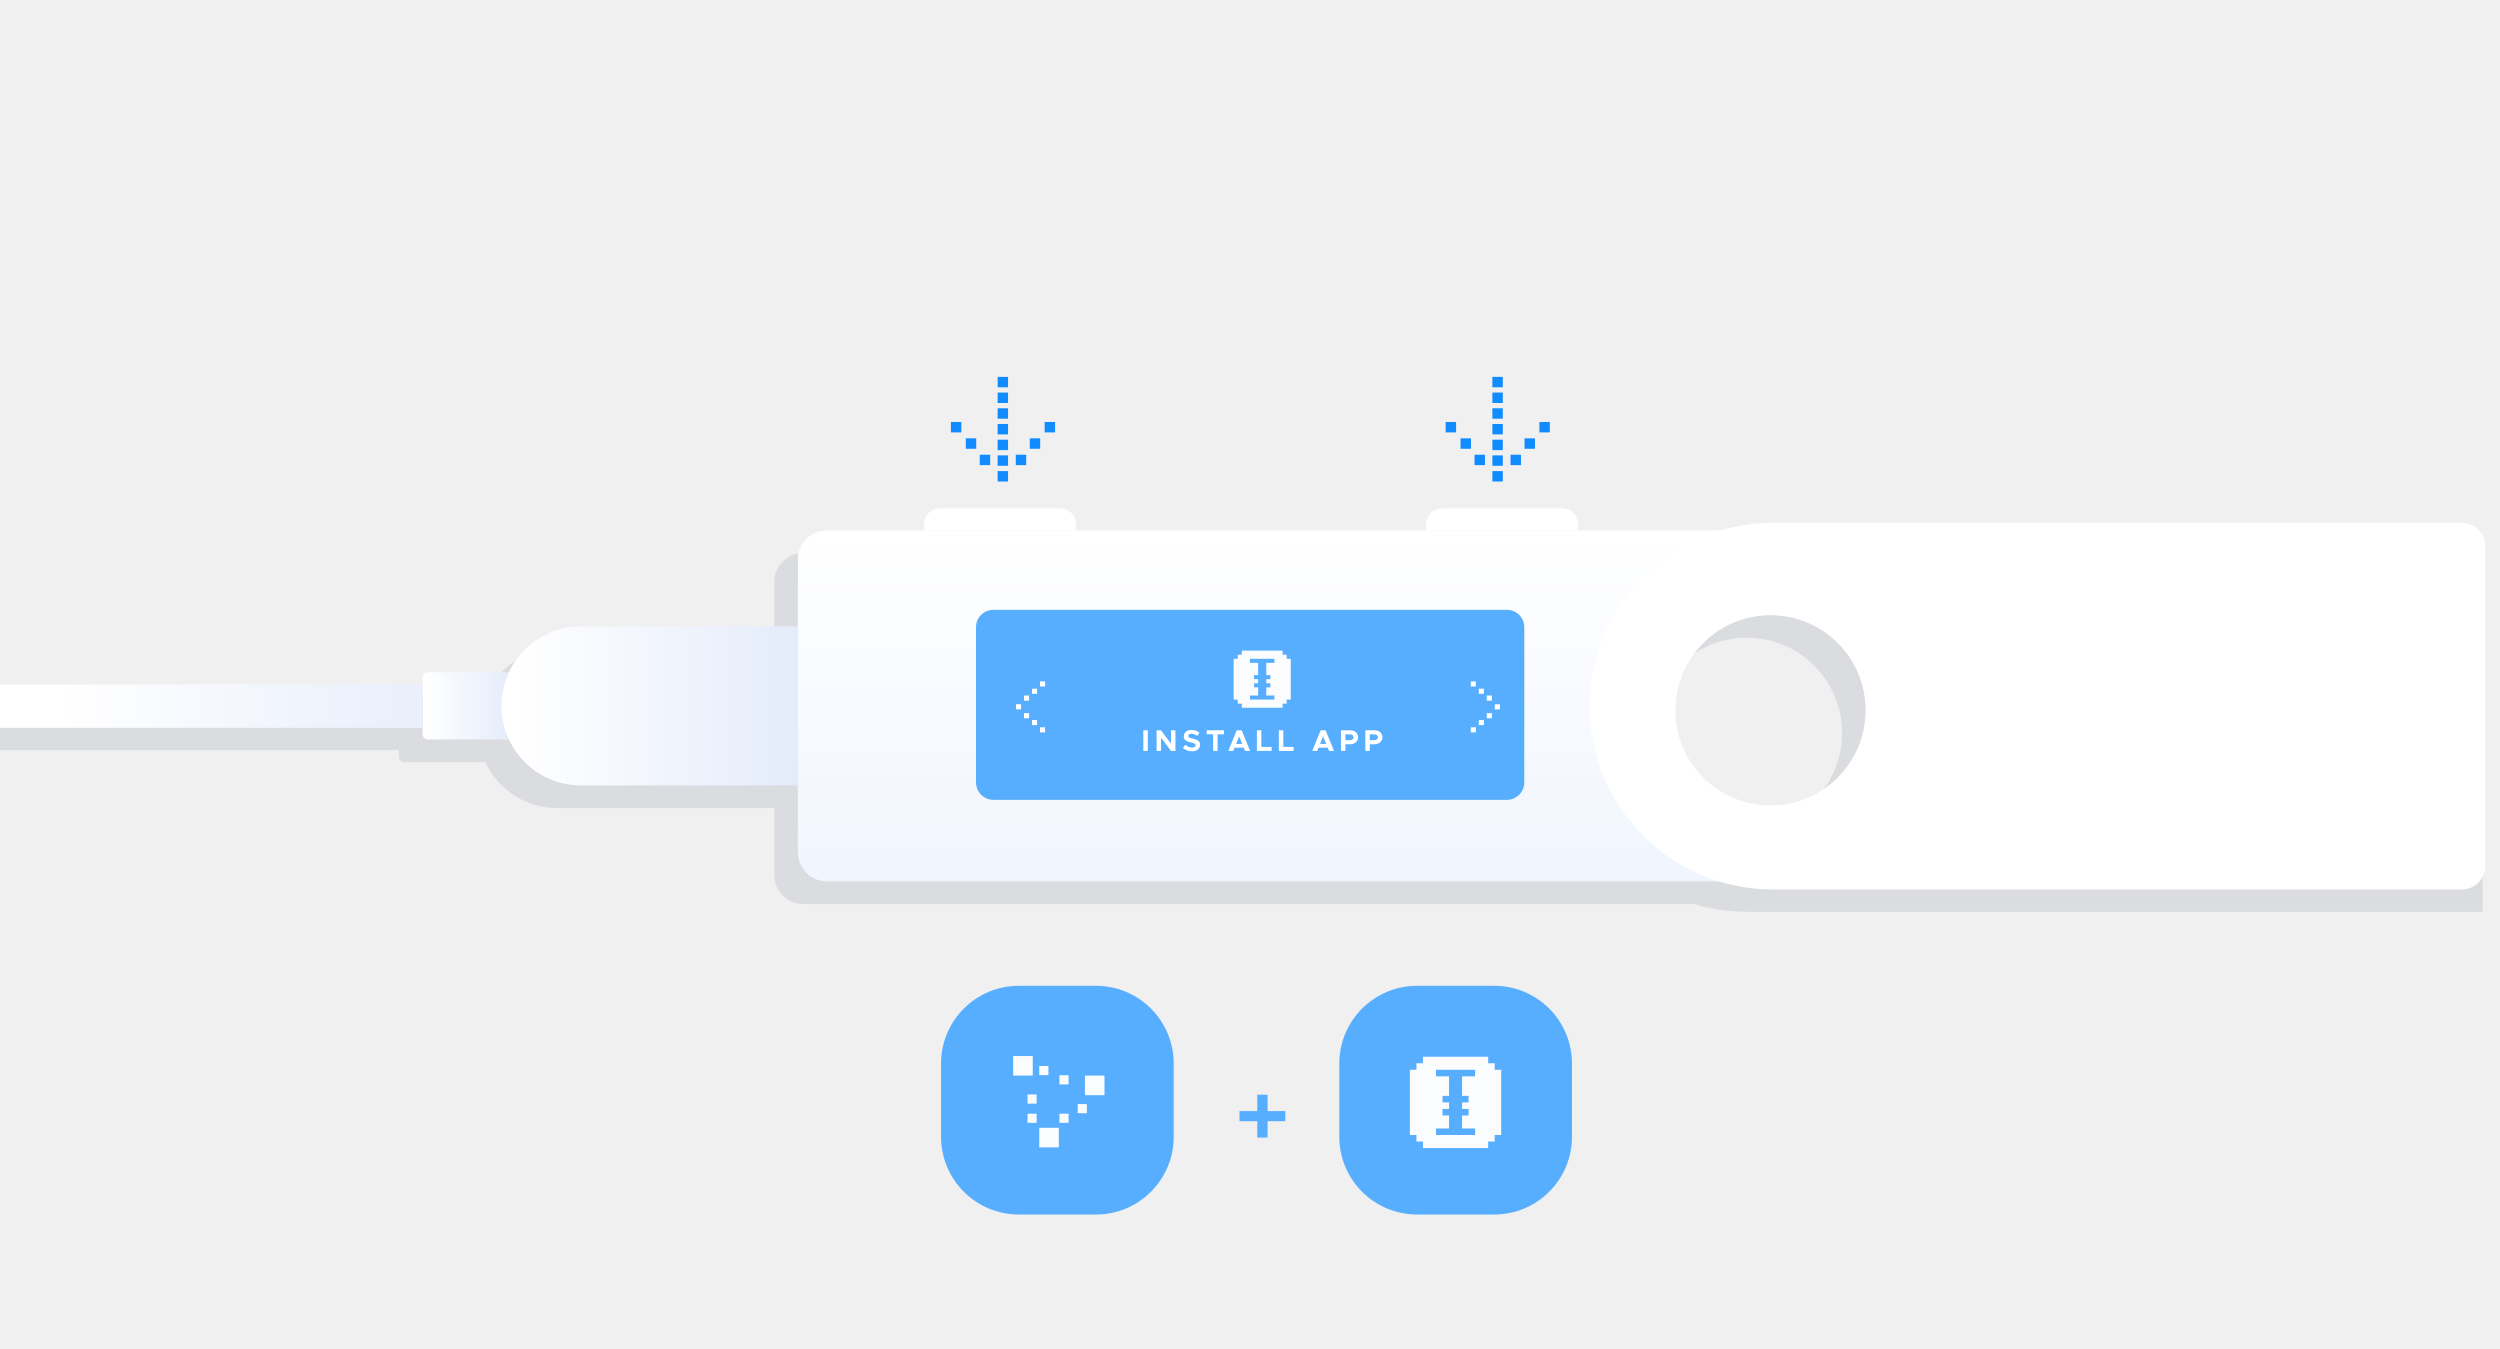
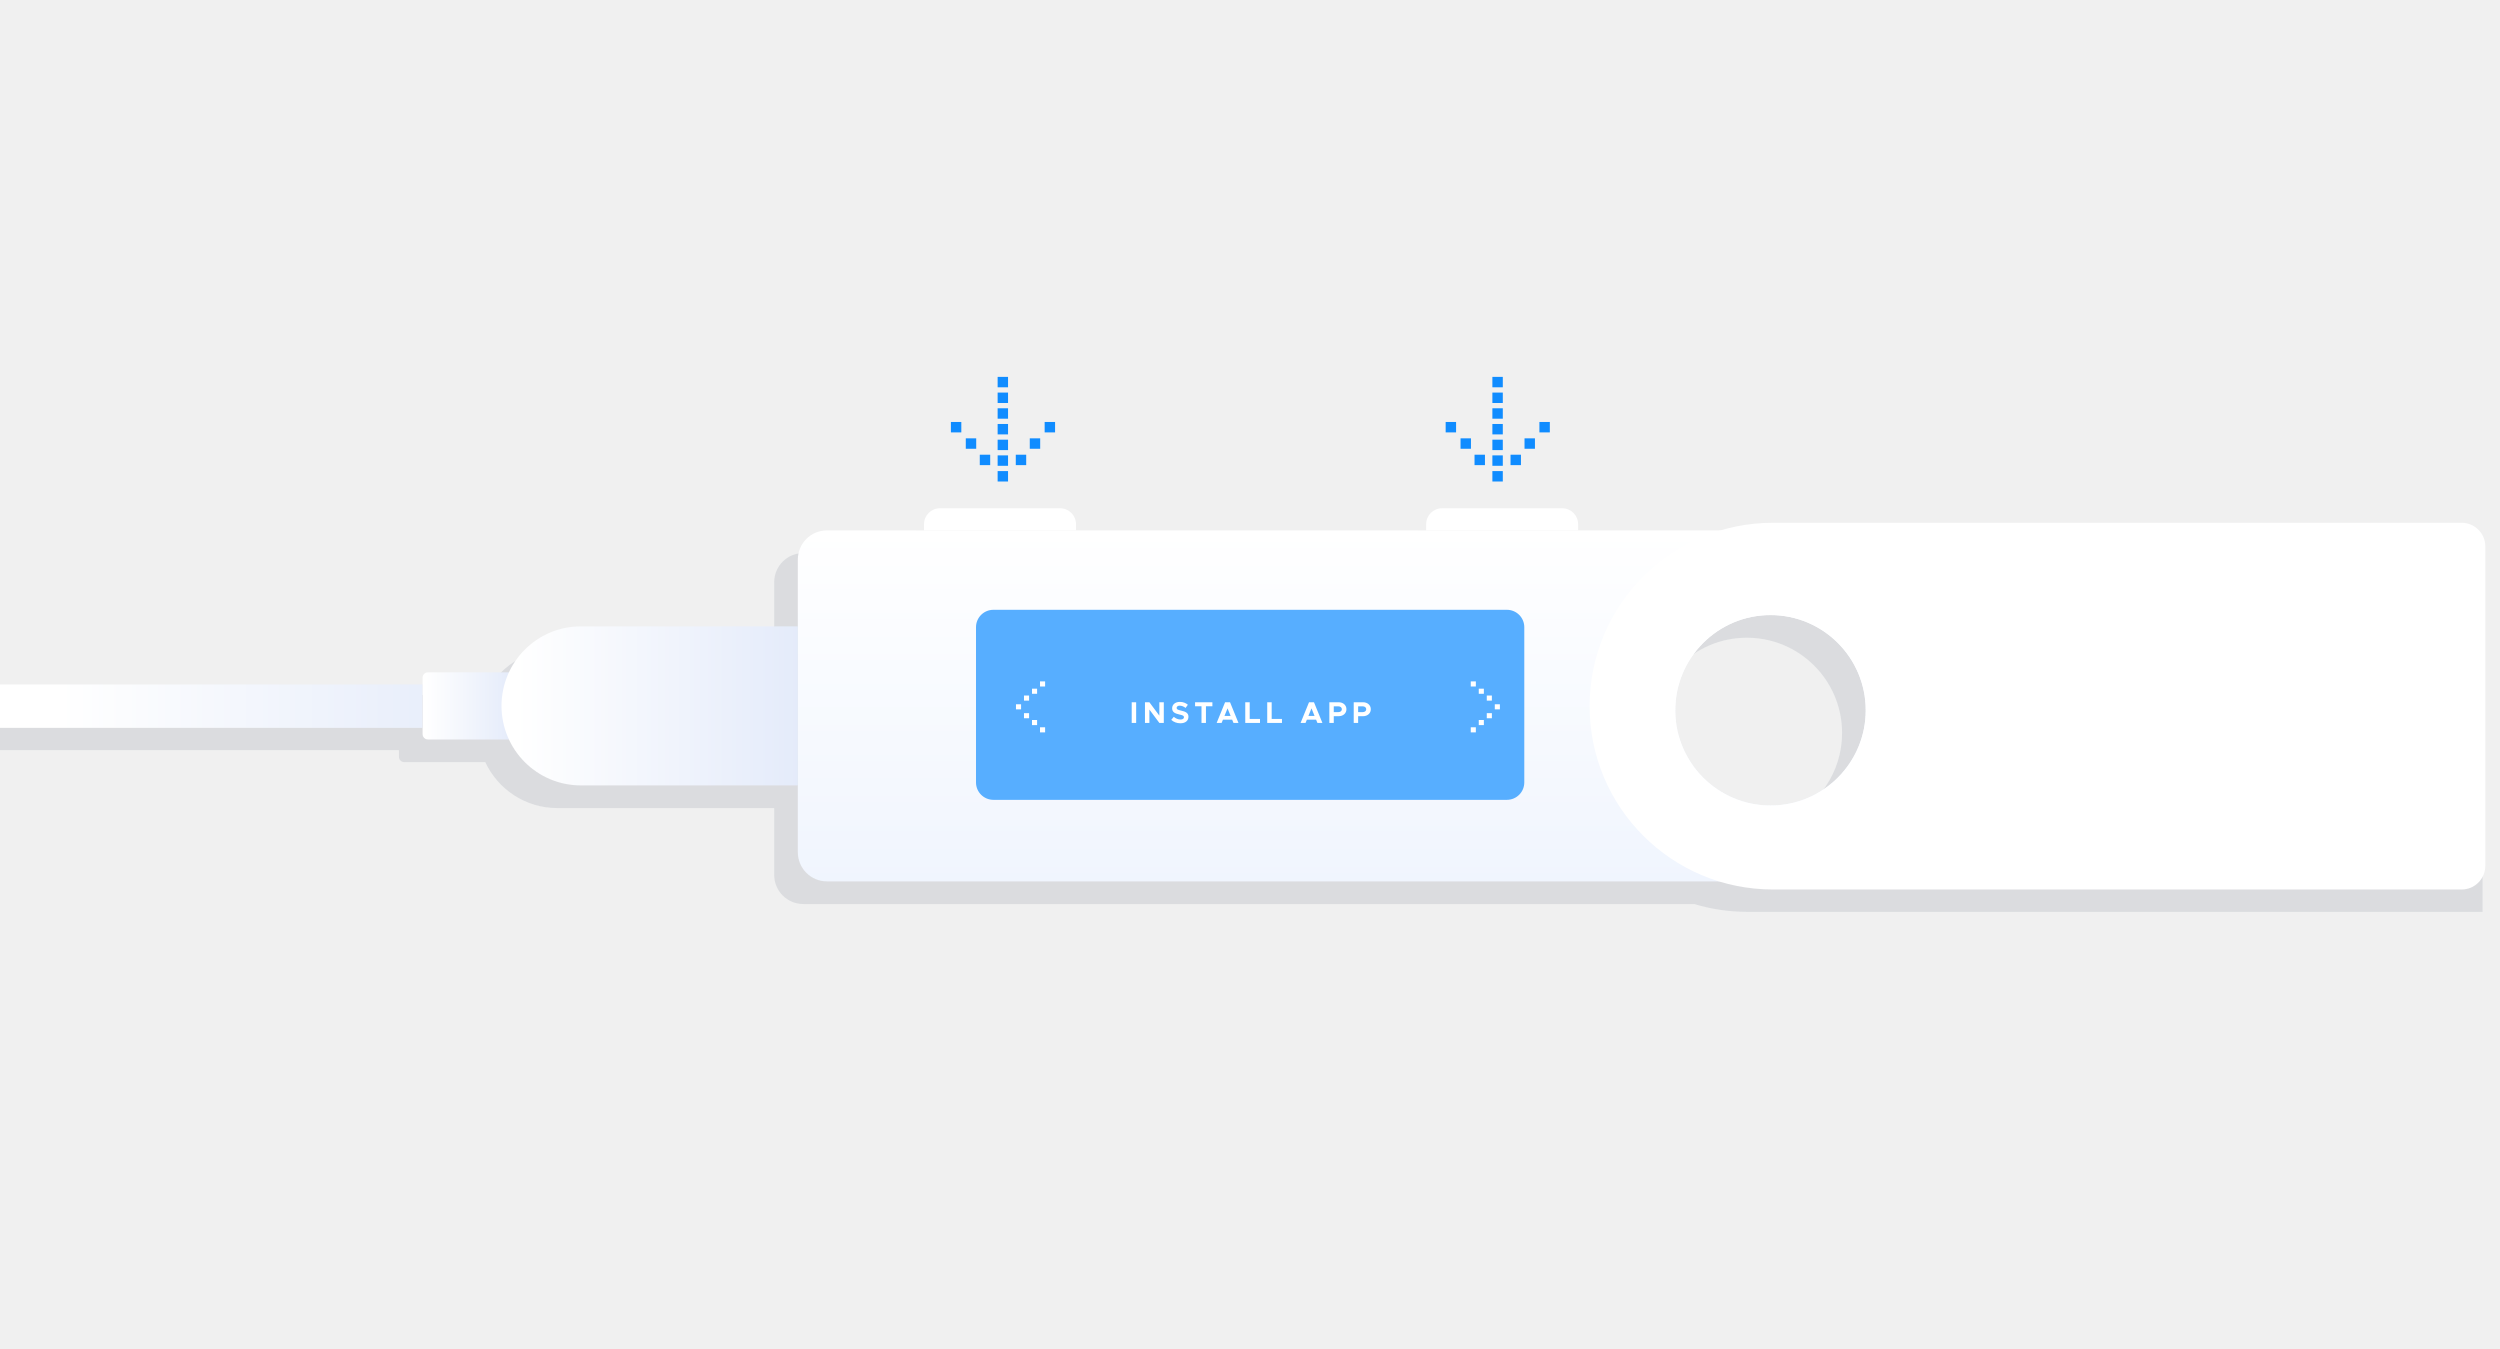
<svg xmlns="http://www.w3.org/2000/svg" width="634" height="342" viewBox="0 0 634 342" fill="none">
-   <g clip-path="url(#clip0)">
-     <path opacity="0.1" fill-rule="evenodd" clip-rule="evenodd" d="M629.592 138.273L443.139 138.273C438.45 138.273 433.924 138.967 429.656 140.259H394.213V138.671C394.213 136.449 392.411 134.648 390.189 134.648H359.694C357.472 134.648 355.67 136.449 355.67 138.671V140.259H266.876V138.671C266.876 136.449 265.074 134.648 262.852 134.648H232.357C230.135 134.648 228.333 136.449 228.333 138.671V140.259H203.711C199.637 140.259 196.334 143.561 196.334 147.635V164.598H141.298C133.224 164.598 126.261 169.379 123.058 176.256C123.025 176.253 122.992 176.252 122.958 176.252H102.513C101.772 176.252 101.172 176.852 101.172 177.593L101.172 179.291H-4.35V190.23H101.172L101.172 191.929C101.172 192.67 101.772 193.27 102.513 193.27H122.958C122.975 193.27 122.992 193.27 123.008 193.269C123.025 193.269 123.042 193.268 123.058 193.267C126.261 200.143 133.224 204.923 141.298 204.923H196.334V221.887C196.334 225.961 199.637 229.263 203.711 229.263H429.659C433.925 230.554 438.451 231.248 443.139 231.248L629.592 231.248V138.273ZM463.026 199.379C465.63 195.524 467.151 190.878 467.151 185.876C467.151 184.209 466.982 182.581 466.66 181.009C465.862 177.107 464.123 173.549 461.69 170.58C457.261 165.175 450.534 161.726 443.001 161.726C436.332 161.726 430.294 164.429 425.924 168.799C421.554 173.169 418.851 179.207 418.851 185.875C418.851 191.385 420.695 196.464 423.801 200.527C428.214 206.301 435.172 210.025 443.001 210.025C451.336 210.025 458.686 205.802 463.026 199.379Z" fill="#1B2D4B" />
-     <path d="M130.3 171.845C130.3 171.104 129.699 170.504 128.959 170.504H108.513C107.772 170.504 107.172 171.104 107.172 171.845V186.181C107.172 186.922 107.772 187.522 108.513 187.522H128.959C129.699 187.522 130.3 186.922 130.3 186.181V171.845Z" fill="url(#paint0_linear)" />
-     <path d="M202.334 158.85H147.298C136.188 158.85 127.181 167.902 127.181 179.013V179.013C127.181 190.123 136.188 199.175 147.298 199.175H202.334V158.85Z" fill="url(#paint1_linear)" />
-     <path d="M-4.35 173.576H107.126V184.576H-4.35V173.576Z" fill="url(#paint2_linear)" />
+   <mask id="mask0_1_2" style="mask-type:luminance" maskUnits="userSpaceOnUse" x="0" y="0" width="634" height="342">
+     <path d="M634 0.899H0V341.899H634V0.899Z" fill="white" />
+   </mask>
+   <g mask="url(#mask0_1_2)">
+     <path opacity="0.1" fill-rule="evenodd" clip-rule="evenodd" d="M629.592 138.273H443.139C438.45 138.273 433.924 138.967 429.656 140.259H394.213V138.671C394.213 136.449 392.411 134.648 390.189 134.648H359.694C357.472 134.648 355.67 136.449 355.67 138.671V140.259H266.876V138.671C266.876 136.449 265.074 134.648 262.852 134.648H232.357C230.135 134.648 228.333 136.449 228.333 138.671V140.259H203.711C199.637 140.259 196.334 143.561 196.334 147.635V164.598H141.298C133.224 164.598 126.261 169.379 123.058 176.256C123.025 176.253 122.992 176.252 122.958 176.252H102.513C101.772 176.252 101.172 176.852 101.172 177.593V179.291H-4.35V190.23H101.172V191.929C101.172 192.67 101.772 193.27 102.513 193.27H122.958C122.975 193.27 122.992 193.27 123.008 193.269C123.025 193.269 123.042 193.268 123.058 193.267C126.261 200.143 133.224 204.923 141.298 204.923H196.334V221.887C196.334 225.961 199.637 229.263 203.711 229.263H429.659C433.925 230.554 438.451 231.248 443.139 231.248H629.592V138.273ZM463.026 199.379C465.63 195.524 467.151 190.878 467.151 185.876C467.151 184.209 466.982 182.581 466.66 181.009C465.862 177.107 464.123 173.549 461.69 170.58C457.261 165.175 450.534 161.726 443.001 161.726C436.332 161.726 430.294 164.429 425.924 168.799C421.554 173.169 418.851 179.207 418.851 185.875C418.851 191.385 420.695 196.464 423.801 200.527C428.214 206.301 435.172 210.025 443.001 210.025C451.336 210.025 458.686 205.802 463.026 199.379Z" fill="#1B2D4B" />
+     <path d="M130.3 171.845C130.3 171.104 129.699 170.504 128.959 170.504H108.513C107.772 170.504 107.172 171.104 107.172 171.845V186.181C107.172 186.922 107.772 187.522 108.513 187.522H128.959C129.699 187.522 130.3 186.922 130.3 186.181V171.845Z" fill="url(#paint0_linear_1_2)" />
+     <path d="M202.334 158.85H147.298C136.188 158.85 127.181 167.902 127.181 179.013C127.181 190.123 136.188 199.175 147.298 199.175H202.334V158.85Z" fill="url(#paint1_linear_1_2)" />
+     <path d="M-4.35 173.576H107.126V184.576H-4.35V173.576Z" fill="url(#paint2_linear_1_2)" />
    <path d="M361.67 134.511H400.212V132.924C400.212 130.702 398.411 128.9 396.189 128.9H365.693C363.471 128.9 361.67 130.702 361.67 132.924V134.511Z" fill="white" />
    <path d="M234.333 134.511H272.875V132.924C272.875 130.702 271.074 128.9 268.852 128.9H238.356C236.134 128.9 234.333 130.702 234.333 132.924V134.511Z" fill="white" />
-     <path fill-rule="evenodd" clip-rule="evenodd" d="M209.71 134.51C205.637 134.51 202.334 137.813 202.334 141.887V216.139C202.334 220.212 205.637 223.515 209.71 223.515H488.217C492.291 223.515 495.593 220.212 495.593 216.139V141.887C495.593 137.813 492.291 134.51 488.217 134.51H209.71ZM449.001 204.277C462.339 204.277 473.151 193.465 473.151 180.127C473.151 166.789 462.339 155.977 449.001 155.977C435.663 155.977 424.851 166.789 424.851 180.127C424.851 193.465 435.663 204.277 449.001 204.277Z" fill="url(#paint3_linear)" />
+     <path fill-rule="evenodd" clip-rule="evenodd" d="M209.71 134.51C205.637 134.51 202.334 137.813 202.334 141.887V216.139C202.334 220.212 205.637 223.515 209.71 223.515H488.217C492.291 223.515 495.593 220.212 495.593 216.139V141.887C495.593 137.813 492.291 134.51 488.217 134.51H209.71ZM449.001 204.277C462.339 204.277 473.151 193.465 473.151 180.127C473.151 166.789 462.339 155.977 449.001 155.977C435.663 155.977 424.851 166.789 424.851 180.127C424.851 193.465 435.663 204.277 449.001 204.277Z" fill="url(#paint3_linear_1_2)" />
    <path fill-rule="evenodd" clip-rule="evenodd" d="M449.625 132.575C423.944 132.575 403.125 153.394 403.125 179.075C403.125 204.756 423.944 225.575 449.625 225.575H624.274C627.587 225.575 630.274 222.889 630.274 219.575V138.575C630.274 135.262 627.587 132.575 624.274 132.575H449.625ZM449.001 204.277C462.339 204.277 473.151 193.464 473.151 180.127C473.151 166.789 462.339 155.977 449.001 155.977C435.663 155.977 424.851 166.789 424.851 180.127C424.851 193.464 435.663 204.277 449.001 204.277Z" fill="white" />
-     <rect x="247.515" y="154.645" width="139.046" height="48.194" rx="4.412" fill="#57AEFF" />
-     <rect x="381.11" y="119.467" width="2.642" height="2.642" transform="rotate(90 381.11 119.467)" fill="#108CFF" />
-     <rect x="381.11" y="115.485" width="2.642" height="2.642" transform="rotate(90 381.11 115.485)" fill="#108CFF" />
-     <rect x="381.11" y="111.503" width="2.642" height="2.642" transform="rotate(90 381.11 111.503)" fill="#108CFF" />
-     <rect x="381.11" y="107.521" width="2.642" height="2.642" transform="rotate(90 381.11 107.521)" fill="#108CFF" />
-     <rect x="381.11" y="103.54" width="2.642" height="2.642" transform="rotate(90 381.11 103.54)" fill="#108CFF" />
-     <rect x="381.11" y="99.558" width="2.642" height="2.642" transform="rotate(90 381.11 99.5579)" fill="#108CFF" />
-     <rect x="381.11" y="95.576" width="2.642" height="2.642" transform="rotate(90 381.11 95.5762)" fill="#108CFF" />
-     <rect x="385.713" y="115.315" width="2.642" height="2.642" transform="rotate(90 385.713 115.315)" fill="#108CFF" />
-     <rect width="2.642" height="2.642" transform="matrix(-4.37114e-08 1 1 4.37114e-08 373.941 115.315)" fill="#108CFF" />
-     <rect x="389.261" y="111.164" width="2.642" height="2.642" transform="rotate(90 389.261 111.164)" fill="#108CFF" />
-     <rect width="2.642" height="2.642" transform="matrix(-4.37114e-08 1 1 4.37114e-08 370.393 111.164)" fill="#108CFF" />
-     <rect x="393.035" y="107.013" width="2.642" height="2.642" transform="rotate(90 393.035 107.013)" fill="#108CFF" />
-     <rect width="2.642" height="2.642" transform="matrix(-4.37114e-08 1 1 4.37114e-08 366.619 107.013)" fill="#108CFF" />
-     <rect x="255.641" y="119.467" width="2.642" height="2.642" transform="rotate(90 255.641 119.467)" fill="#108CFF" />
-     <rect x="255.641" y="115.485" width="2.642" height="2.642" transform="rotate(90 255.641 115.485)" fill="#108CFF" />
-     <rect x="255.641" y="111.503" width="2.642" height="2.642" transform="rotate(90 255.641 111.503)" fill="#108CFF" />
-     <rect x="255.641" y="107.521" width="2.642" height="2.642" transform="rotate(90 255.641 107.521)" fill="#108CFF" />
-     <rect x="255.641" y="103.54" width="2.642" height="2.642" transform="rotate(90 255.641 103.54)" fill="#108CFF" />
-     <rect x="255.641" y="99.558" width="2.642" height="2.642" transform="rotate(90 255.641 99.5579)" fill="#108CFF" />
-     <rect x="255.641" y="95.576" width="2.642" height="2.642" transform="rotate(90 255.641 95.5762)" fill="#108CFF" />
-     <rect x="260.244" y="115.315" width="2.642" height="2.642" transform="rotate(90 260.244 115.315)" fill="#108CFF" />
-     <rect width="2.642" height="2.642" transform="matrix(-4.37114e-08 1 1 4.37114e-08 248.472 115.315)" fill="#108CFF" />
-     <rect x="263.793" y="111.164" width="2.642" height="2.642" transform="rotate(90 263.793 111.164)" fill="#108CFF" />
-     <rect width="2.642" height="2.642" transform="matrix(-4.37114e-08 1 1 4.37114e-08 244.924 111.164)" fill="#108CFF" />
-     <rect x="267.566" y="107.013" width="2.642" height="2.642" transform="rotate(90 267.566 107.013)" fill="#108CFF" />
-     <rect width="2.642" height="2.642" transform="matrix(-4.37114e-08 1 1 4.37114e-08 241.15 107.013)" fill="#108CFF" />
-     <rect x="258.944" y="179.896" width="1.293" height="1.293" transform="rotate(-180 258.944 179.896)" fill="white" />
-     <rect x="260.976" y="182.149" width="1.293" height="1.293" transform="rotate(-180 260.976 182.149)" fill="white" />
-     <rect width="1.293" height="1.293" transform="matrix(-1 -8.74228e-08 -8.74228e-08 1 260.976 176.386)" fill="white" />
-     <rect x="263.008" y="183.886" width="1.293" height="1.293" transform="rotate(-180 263.008 183.886)" fill="white" />
-     <rect width="1.293" height="1.293" transform="matrix(-1 -8.74228e-08 -8.74228e-08 1 263.008 174.65)" fill="white" />
-     <rect x="265.039" y="185.733" width="1.293" height="1.293" transform="rotate(-180 265.039 185.733)" fill="white" />
-     <rect width="1.293" height="1.293" transform="matrix(-1 -8.74228e-08 -8.74228e-08 1 265.04 172.802)" fill="white" />
-     <rect width="1.293" height="1.293" transform="matrix(1 -8.74228e-08 -8.74228e-08 -1 379.078 179.896)" fill="white" />
-     <rect width="1.293" height="1.293" transform="matrix(1 -8.74228e-08 -8.74228e-08 -1 377.046 182.149)" fill="white" />
-     <rect x="377.046" y="176.386" width="1.293" height="1.293" fill="white" />
-     <rect width="1.293" height="1.293" transform="matrix(1 -8.74228e-08 -8.74228e-08 -1 375.014 183.886)" fill="white" />
-     <rect x="375.014" y="174.65" width="1.293" height="1.293" fill="white" />
-     <rect width="1.293" height="1.293" transform="matrix(1 -8.74228e-08 -8.74228e-08 -1 372.982 185.733)" fill="white" />
-     <rect x="372.982" y="172.802" width="1.293" height="1.293" fill="white" />
-     <path d="M289.951 190.44H291.08V185.199H289.951V190.44ZM293.316 190.44H294.437V187.053L296.962 190.44H298.091V185.199H296.962V188.586L294.437 185.199H293.316V190.44ZM302.305 190.532C303.587 190.532 304.342 189.868 304.342 188.869C304.342 187.9 303.594 187.564 302.465 187.312C301.657 187.129 301.344 187.007 301.344 186.626C301.344 186.313 301.634 186.061 302.114 186.061C302.618 186.061 303.144 186.267 303.61 186.641L304.197 185.833C303.663 185.375 302.999 185.108 302.145 185.108C301.001 185.108 300.207 185.772 300.207 186.74C300.207 187.755 300.993 188.068 302.099 188.319C302.9 188.502 303.205 188.617 303.205 188.991C303.205 189.319 302.915 189.578 302.351 189.578C301.687 189.578 301.123 189.319 300.627 188.892L299.978 189.662C300.589 190.226 301.397 190.532 302.305 190.532ZM307.651 190.44H308.78V186.214H310.413V185.199H306.019V186.214H307.651V190.44ZM315.759 190.44H317.026L314.89 185.199H313.631L311.495 190.44H312.754L313.089 189.616H315.424L315.759 190.44ZM313.478 188.663L314.257 186.748L315.035 188.663H313.478ZM319.878 189.425V185.199H318.749V190.44H322.487V189.425H319.878ZM325.448 189.425V185.199H324.319V190.44H328.057V189.425H325.448ZM337.046 190.44H338.312L336.176 185.199H334.917L332.781 190.44H334.04L334.376 189.616H336.71L337.046 190.44ZM334.765 188.663L335.543 186.748L336.321 188.663H334.765ZM340.074 190.44H341.195V188.739H342.431C343.568 188.739 344.407 188.007 344.407 186.969C344.407 185.932 343.568 185.199 342.431 185.199H340.074V190.44ZM341.195 187.709V186.229H342.309C342.866 186.229 343.247 186.519 343.247 186.969C343.247 187.419 342.866 187.709 342.309 187.709H341.195ZM346.254 190.44H347.375V188.739H348.611C349.748 188.739 350.587 188.007 350.587 186.969C350.587 185.932 349.748 185.199 348.611 185.199H346.254V190.44ZM347.375 187.709V186.229H348.489C349.046 186.229 349.427 186.519 349.427 186.969C349.427 187.419 349.046 187.709 348.489 187.709H347.375Z" fill="white" />
-     <path fill-rule="evenodd" clip-rule="evenodd" d="M314.922 165.001V166.035H313.887V167.07H312.853V177.415H313.887V178.45H314.922V179.484H325.267V178.45H326.301V177.415H327.336V167.07H326.301V166.035H325.267V165.001H314.922ZM323.197 168.104V167.07H316.99V168.104H319.059V171.208H318.025V172.243H319.059V173.277H318.025V174.312H319.059V176.381H316.99V177.415H323.197V176.381H321.128V174.312H322.163V173.277H321.128V172.243H322.163V171.208H321.128V168.104L323.197 168.104Z" fill="#FAFCFE" />
-     <path d="M314.334 284.337V281.769H318.846V277.617H321.462V281.769H325.95V284.337H321.462V288.489H318.846V284.337H314.334Z" fill="#57AEFF" />
-     <rect x="238.65" y="250.001" width="59" height="58" rx="19.709" fill="#57AEFF" />
-     <rect x="339.65" y="250.001" width="59" height="58" rx="19.709" fill="#57AEFF" />
-     <rect x="256.943" y="267.812" width="4.962" height="4.962" fill="#FAFCFE" />
-     <rect x="275.136" y="272.774" width="4.962" height="4.962" fill="#FAFCFE" />
-     <rect x="263.559" y="286.005" width="4.962" height="4.962" fill="#FAFCFE" />
-     <rect x="260.574" y="282.436" width="2.316" height="2.316" fill="#FAFCFE" />
-     <rect x="260.574" y="277.561" width="2.316" height="2.316" fill="#FAFCFE" />
-     <rect x="263.559" y="270.336" width="2.316" height="2.316" fill="#FAFCFE" />
-     <rect x="268.678" y="272.687" width="2.316" height="2.316" fill="#FAFCFE" />
-     <rect x="268.678" y="282.436" width="2.316" height="2.316" fill="#FAFCFE" />
-     <rect x="273.309" y="279.998" width="2.316" height="2.316" fill="#FAFCFE" />
-     <path fill-rule="evenodd" clip-rule="evenodd" d="M360.858 267.992V269.646H359.204V271.3H357.55V287.839H359.204V289.493H360.858V291.147H377.397V289.493H379.051V287.839H380.705V271.3H379.051V269.646H377.397V267.992H360.858ZM374.089 272.954V271.3H364.166V272.953H367.474V277.915H365.82V279.569H367.474V281.223H365.82V282.877H367.474V286.185H364.166V287.839H374.089V286.185H370.781V282.877H372.435V281.223H370.781V279.569H372.435V277.915H370.781V272.953L374.089 272.954Z" fill="#FAFCFE" />
+     <path d="M382.149 154.645H251.927C249.49 154.645 247.515 156.62 247.515 159.057V198.427C247.515 200.864 249.49 202.839 251.927 202.839H382.149C384.586 202.839 386.561 200.864 386.561 198.427V159.057C386.561 156.62 384.586 154.645 382.149 154.645Z" fill="#57AEFF" />
+     <path d="M381.11 122.109V119.467H378.468V122.109H381.11Z" fill="#108CFF" />
+     <path d="M381.11 118.127V115.485H378.468V118.127H381.11Z" fill="#108CFF" />
+     <path d="M381.11 114.145V111.503H378.468V114.145H381.11Z" fill="#108CFF" />
+     <path d="M381.11 110.163V107.521H378.468V110.163H381.11Z" fill="#108CFF" />
+     <path d="M381.11 106.182V103.54H378.468V106.182H381.11Z" fill="#108CFF" />
+     <path d="M381.11 102.2V99.558H378.468V102.2H381.11Z" fill="#108CFF" />
+     <path d="M381.11 98.218V95.576H378.468V98.218H381.11Z" fill="#108CFF" />
+     <path d="M385.713 117.957V115.315H383.071V117.957H385.713Z" fill="#108CFF" />
+     <path d="M373.941 117.957L373.941 115.315L376.583 115.315L376.583 117.957L373.941 117.957Z" fill="#108CFF" />
+     <path d="M389.261 113.806V111.164H386.619V113.806H389.261Z" fill="#108CFF" />
+     <path d="M370.393 113.806L370.393 111.164L373.035 111.164L373.035 113.806L370.393 113.806Z" fill="#108CFF" />
+     <path d="M393.035 109.655V107.013H390.393V109.655H393.035Z" fill="#108CFF" />
+     <path d="M366.619 109.655L366.619 107.013L369.261 107.013L369.261 109.655L366.619 109.655Z" fill="#108CFF" />
+     <path d="M255.641 122.109V119.467H252.999V122.109H255.641Z" fill="#108CFF" />
+     <path d="M255.641 118.127V115.485H252.999V118.127H255.641Z" fill="#108CFF" />
+     <path d="M255.641 114.145V111.503H252.999V114.145H255.641Z" fill="#108CFF" />
+     <path d="M255.641 110.163V107.521H252.999V110.163H255.641Z" fill="#108CFF" />
+     <path d="M255.641 106.182V103.54H252.999V106.182H255.641Z" fill="#108CFF" />
+     <path d="M255.641 102.2V99.558H252.999V102.2H255.641Z" fill="#108CFF" />
+     <path d="M255.641 98.218V95.576H252.999V98.218H255.641Z" fill="#108CFF" />
+     <path d="M260.244 117.957V115.315H257.602V117.957H260.244Z" fill="#108CFF" />
+     <path d="M248.472 117.957L248.472 115.315L251.114 115.315L251.114 117.957L248.472 117.957Z" fill="#108CFF" />
+     <path d="M263.793 113.806V111.164H261.151V113.806H263.793Z" fill="#108CFF" />
+     <path d="M244.924 113.806L244.924 111.164L247.566 111.164L247.566 113.806L244.924 113.806Z" fill="#108CFF" />
+     <path d="M267.566 109.655V107.013H264.924V109.655H267.566Z" fill="#108CFF" />
+     <path d="M241.15 109.655L241.15 107.013L243.792 107.013L243.792 109.655L241.15 109.655Z" fill="#108CFF" />
+     <path d="M257.651 179.896H258.944V178.603H257.651V179.896Z" fill="white" />
+     <path d="M259.683 182.149H260.976V180.856H259.683V182.149Z" fill="white" />
+     <path d="M259.683 176.386L260.976 176.386L260.976 177.679L259.683 177.679L259.683 176.386Z" fill="white" />
+     <path d="M261.715 183.886H263.008V182.593H261.715V183.886Z" fill="white" />
+     <path d="M261.715 174.65L263.008 174.65L263.008 175.943L261.715 175.943L261.715 174.65Z" fill="white" />
+     <path d="M263.746 185.733H265.039V184.44H263.746V185.733Z" fill="white" />
+     <path d="M263.747 172.802L265.04 172.802L265.04 174.095L263.747 174.095L263.747 172.802Z" fill="white" />
+     <path d="M380.371 179.896L379.078 179.896L379.078 178.603L380.371 178.603L380.371 179.896Z" fill="white" />
+     <path d="M378.339 182.149L377.046 182.149L377.046 180.856L378.339 180.856L378.339 182.149Z" fill="white" />
+     <path d="M378.339 176.386H377.046V177.679H378.339V176.386Z" fill="white" />
+     <path d="M376.307 183.886L375.014 183.886L375.014 182.593L376.307 182.593L376.307 183.886Z" fill="white" />
+     <path d="M376.307 174.65H375.014V175.943H376.307V174.65Z" fill="white" />
+     <path d="M374.275 185.733L372.982 185.733L372.982 184.44L374.275 184.44L374.275 185.733Z" fill="white" />
+     <path d="M374.275 172.802H372.982V174.095H374.275V172.802Z" fill="white" />
+     <path d="M287 183.332H288.129V178.091H287V183.332ZM290.365 183.332H291.486V179.945L294.011 183.332H295.14V178.091H294.011V181.478L291.486 178.091H290.365V183.332ZM299.354 183.424C300.636 183.424 301.391 182.76 301.391 181.761C301.391 180.792 300.643 180.456 299.514 180.204C298.706 180.021 298.393 179.899 298.393 179.518C298.393 179.205 298.683 178.953 299.163 178.953C299.667 178.953 300.193 179.159 300.659 179.533L301.246 178.725C300.712 178.267 300.048 178 299.194 178C298.05 178 297.256 178.664 297.256 179.632C297.256 180.647 298.042 180.96 299.148 181.211C299.949 181.394 300.254 181.509 300.254 181.883C300.254 182.211 299.964 182.47 299.4 182.47C298.736 182.47 298.172 182.211 297.676 181.784L297.027 182.554C297.638 183.118 298.446 183.424 299.354 183.424ZM304.7 183.332H305.829V179.106H307.462V178.091H303.068V179.106H304.7V183.332ZM312.808 183.332H314.075L311.939 178.091H310.68L308.544 183.332H309.803L310.138 182.508H312.473L312.808 183.332ZM310.527 181.555L311.306 179.64L312.084 181.555H310.527ZM316.927 182.317V178.091H315.798V183.332H319.536V182.317H316.927ZM322.497 182.317V178.091H321.368V183.332H325.106V182.317H322.497ZM334.095 183.332H335.361L333.225 178.091H331.966L329.83 183.332H331.089L331.425 182.508H333.759L334.095 183.332ZM331.814 181.555L332.592 179.64L333.37 181.555H331.814ZM337.123 183.332H338.244V181.631H339.48C340.617 181.631 341.456 180.899 341.456 179.861C341.456 178.824 340.617 178.091 339.48 178.091H337.123V183.332ZM338.244 180.601V179.121H339.358C339.915 179.121 340.296 179.411 340.296 179.861C340.296 180.311 339.915 180.601 339.358 180.601H338.244ZM343.303 183.332H344.424V181.631H345.66C346.797 181.631 347.636 180.899 347.636 179.861C347.636 178.824 346.797 178.091 345.66 178.091H343.303V183.332ZM344.424 180.601V179.121H345.538C346.095 179.121 346.476 179.411 346.476 179.861C346.476 180.311 346.095 180.601 345.538 180.601H344.424Z" fill="white" />
  </g>
  <defs>
-     <linearGradient id="paint0_linear" x1="108.003" y1="177.842" x2="130.051" y2="177.842" gradientUnits="userSpaceOnUse">
+     <linearGradient id="paint0_linear_1_2" x1="108.003" y1="177.842" x2="130.051" y2="177.842" gradientUnits="userSpaceOnUse">
      <stop stop-color="white" />
      <stop offset="1" stop-color="#E4EBFA" />
    </linearGradient>
-     <linearGradient id="paint1_linear" x1="130.799" y1="181.579" x2="202.922" y2="181.579" gradientUnits="userSpaceOnUse">
+     <linearGradient id="paint1_linear_1_2" x1="130.799" y1="181.579" x2="202.922" y2="181.579" gradientUnits="userSpaceOnUse">
      <stop stop-color="white" />
      <stop offset="1" stop-color="#E4EBFA" />
    </linearGradient>
-     <linearGradient id="paint2_linear" x1="14.888" y1="173.576" x2="126.605" y2="173.576" gradientUnits="userSpaceOnUse">
+     <linearGradient id="paint2_linear_1_2" x1="14.888" y1="173.576" x2="126.605" y2="173.576" gradientUnits="userSpaceOnUse">
      <stop stop-color="white" />
      <stop offset="1" stop-color="#E4EBFA" />
    </linearGradient>
-     <linearGradient id="paint3_linear" x1="348.964" y1="134.51" x2="348.964" y2="224.324" gradientUnits="userSpaceOnUse">
+     <linearGradient id="paint3_linear_1_2" x1="348.964" y1="134.51" x2="348.964" y2="224.324" gradientUnits="userSpaceOnUse">
      <stop stop-color="white" />
      <stop offset="1" stop-color="#F0F5FE" />
    </linearGradient>
-     <clipPath id="clip0">
-       <rect width="634" height="341" fill="white" transform="translate(0 0.899414)" />
-     </clipPath>
  </defs>
</svg>
